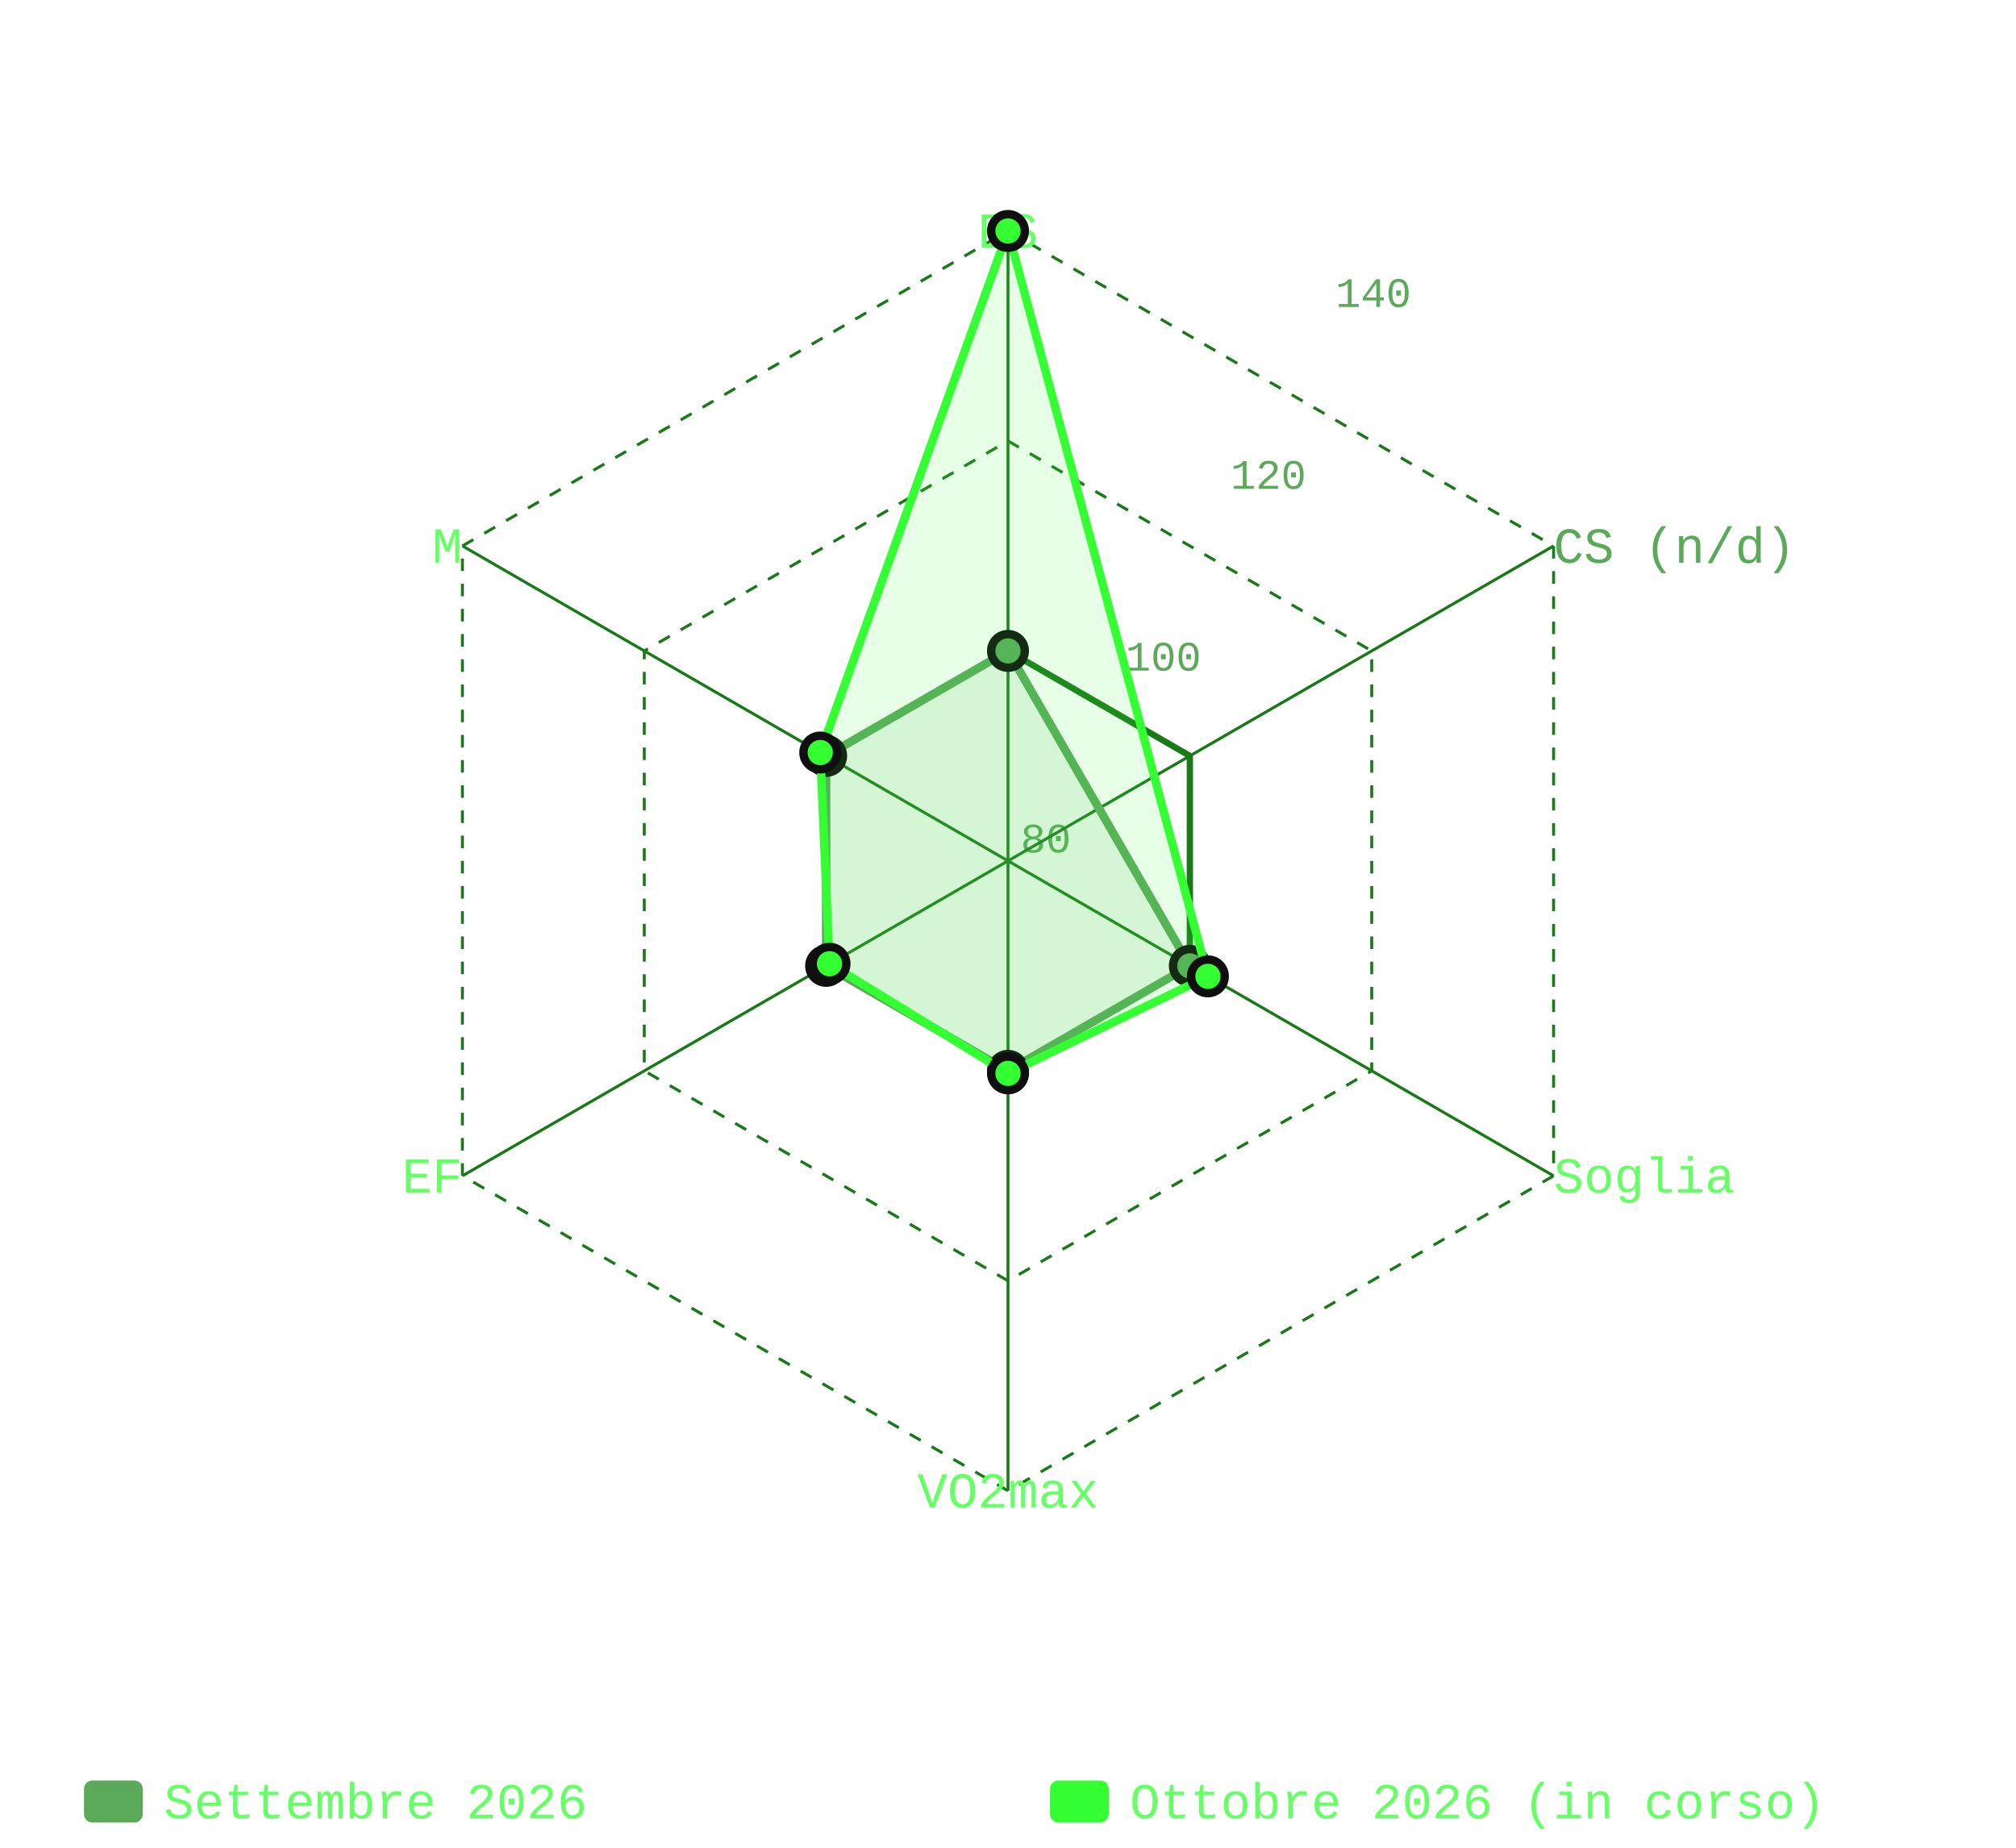
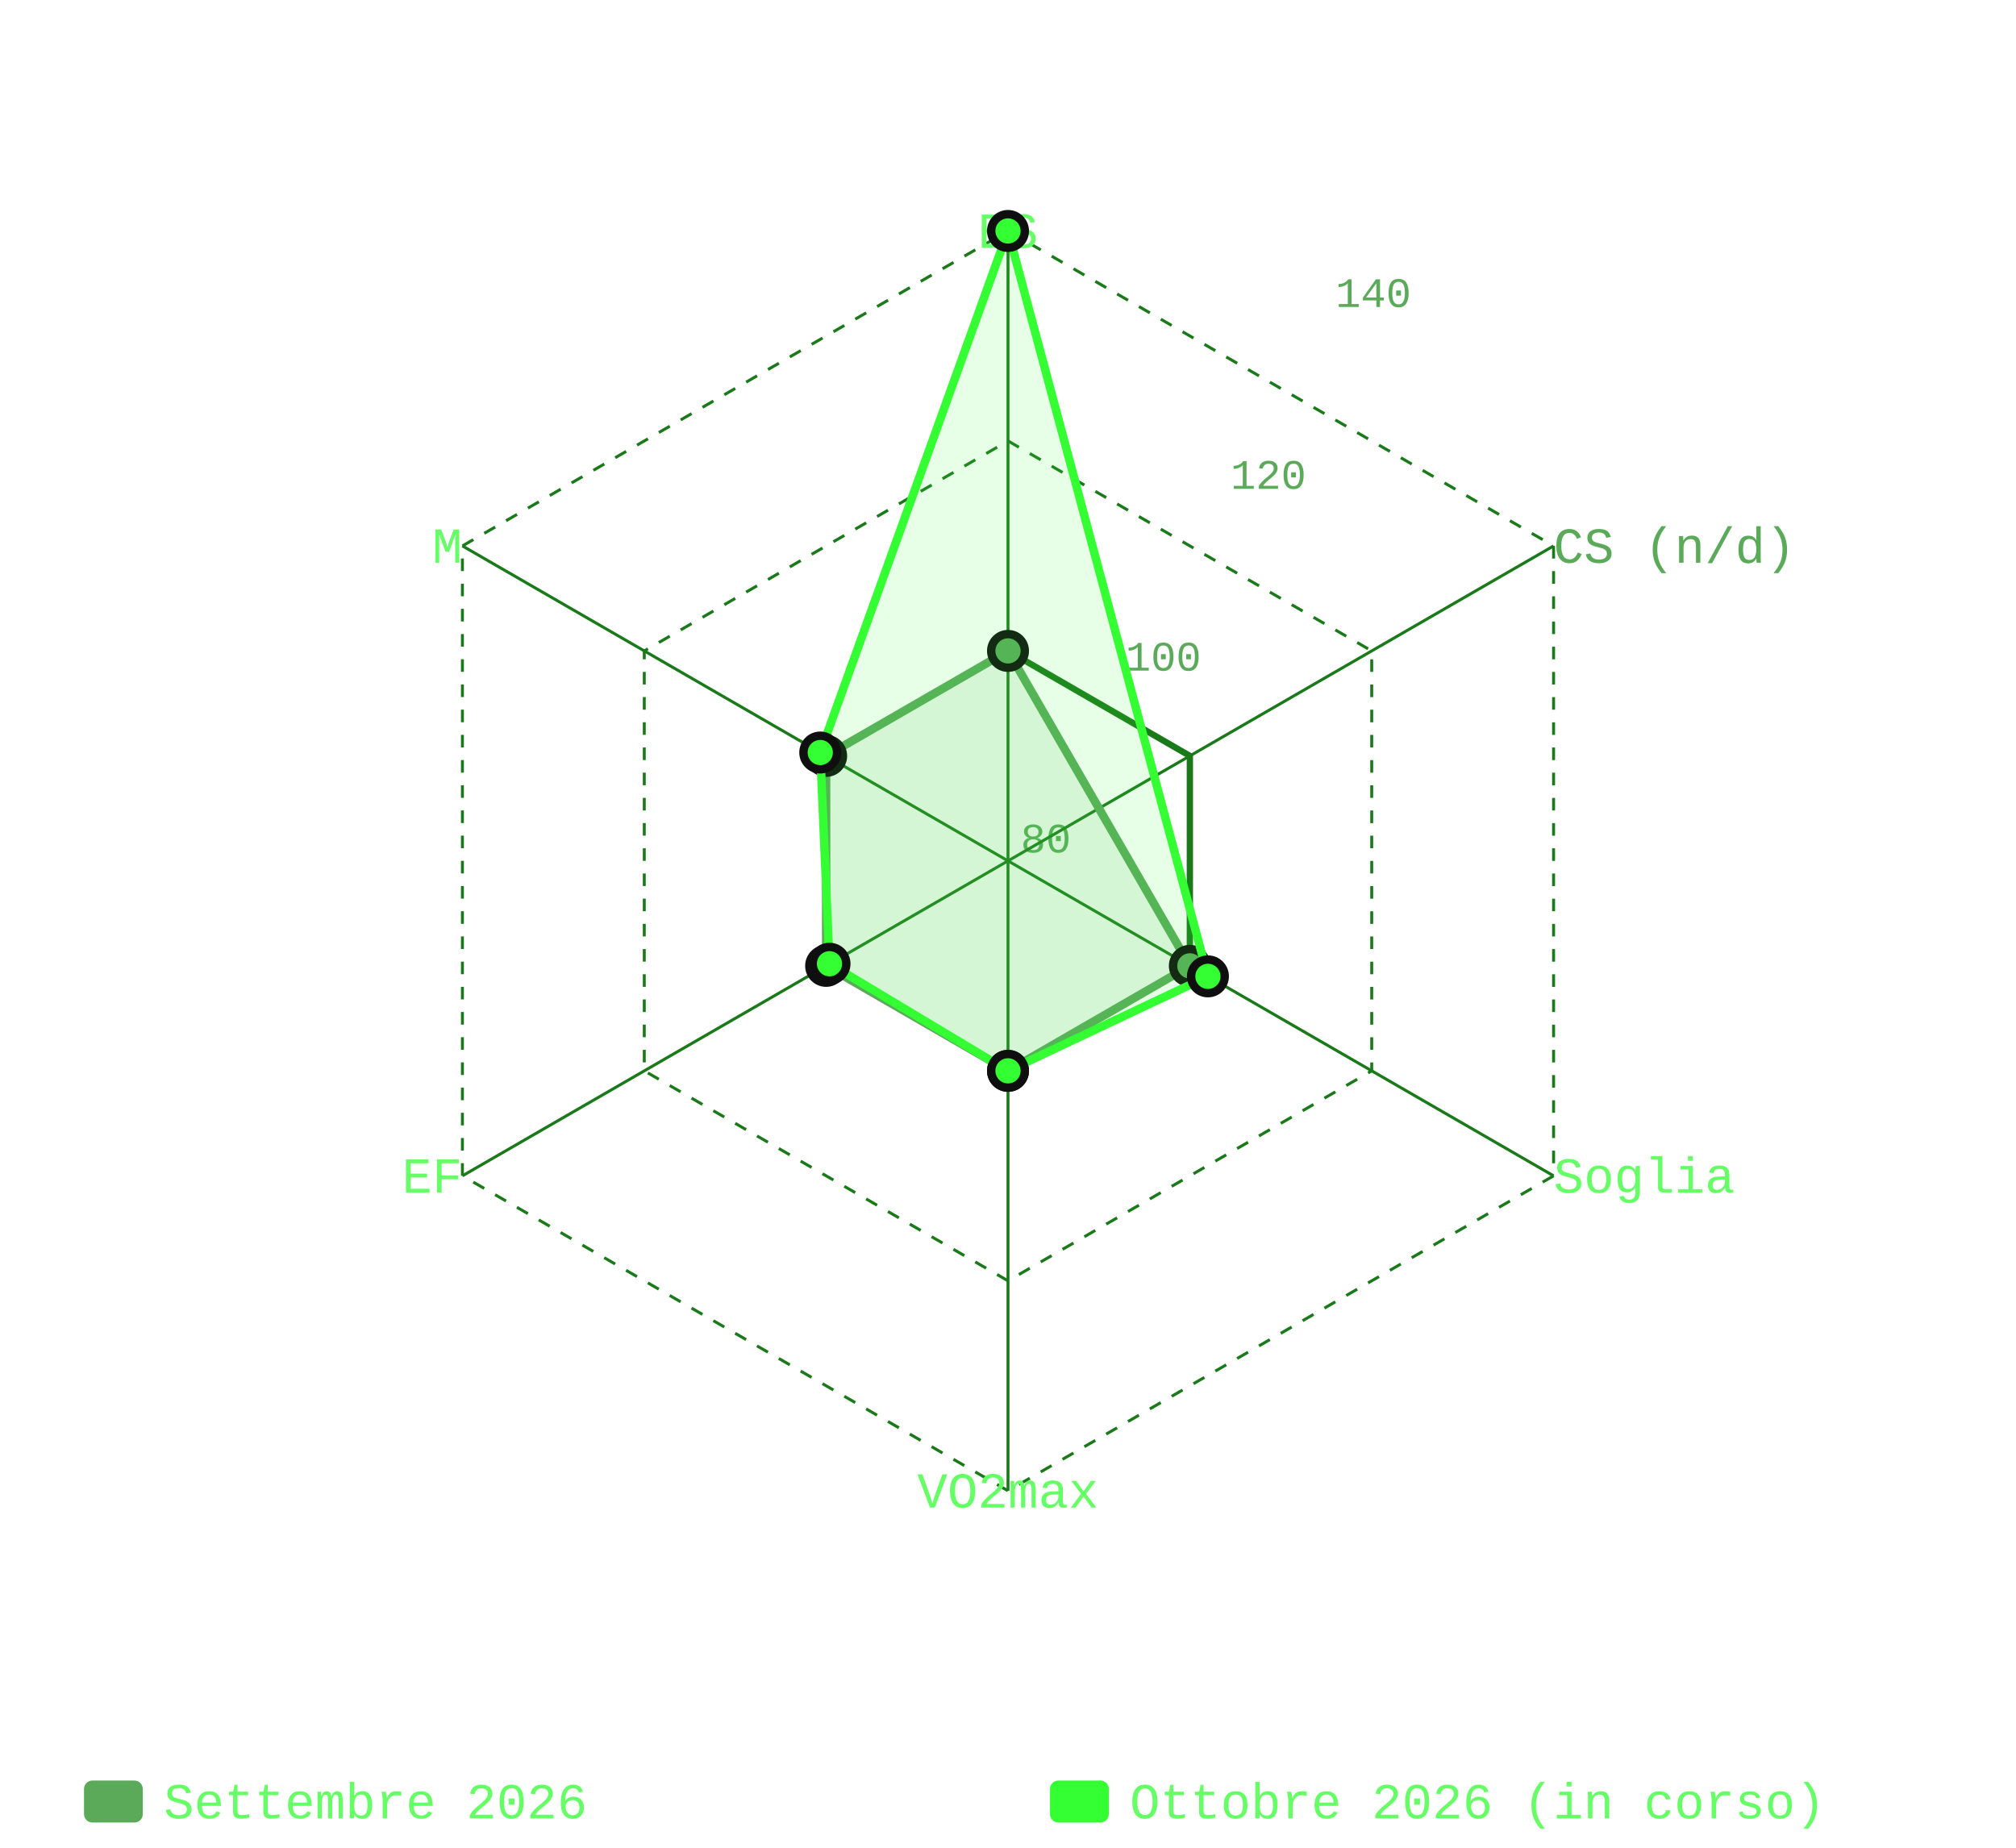
<svg xmlns="http://www.w3.org/2000/svg" viewBox="0 0 480 440" class="w-full h-auto" style="max-width:520px" role="img" aria-label="Profilo del runner, indice 100 = primo mese">
  <polygon points="240.0,205.0 240.0,205.0 240.0,205.0 240.0,205.0 240.0,205.0 240.0,205.0" fill="none" stroke="#1a7a1a" stroke-width="0.7" stroke-dasharray="3,3" />
  <text x="243.0" y="203.0" fill="#5aaa5a" font-family="Courier New" font-size="10">80</text>
  <polygon points="240.0,155.0 283.3,180.0 283.3,230.0 240.0,255.0 196.7,230.0 196.7,180.0" fill="none" stroke="#1a7a1a" stroke-width="1.5" />
  <text x="268.0" y="159.7" fill="#5aaa5a" font-family="Courier New" font-size="10">100</text>
  <polygon points="240.0,105.0 326.6,155.0 326.6,255.0 240.0,305.0 153.4,255.0 153.4,155.0" fill="none" stroke="#1a7a1a" stroke-width="0.7" stroke-dasharray="3,3" />
  <text x="293.0" y="116.4" fill="#5aaa5a" font-family="Courier New" font-size="10">120</text>
  <polygon points="240.0,55.0 369.9,130.0 369.9,280.0 240.0,355.0 110.1,280.0 110.1,130.0" fill="none" stroke="#1a7a1a" stroke-width="0.7" stroke-dasharray="3,3" />
  <text x="318.0" y="73.1" fill="#5aaa5a" font-family="Courier New" font-size="10">140</text>
  <line x1="240" y1="205" x2="240.0" y2="55.0" stroke="#1a7a1a" stroke-width="0.7" />
  <text x="240.0" y="59.0" text-anchor="middle" fill="#66ff66" font-family="Courier New" font-size="12">ES</text>
  <line x1="240" y1="205" x2="369.9" y2="130.0" stroke="#1a7a1a" stroke-width="0.7" />
  <text x="369.9" y="134.0" text-anchor="start" fill="#5aaa5a" font-family="Courier New" font-size="12">CS (n/d)</text>
  <line x1="240" y1="205" x2="369.9" y2="280.0" stroke="#1a7a1a" stroke-width="0.7" />
  <text x="369.9" y="284.0" text-anchor="start" fill="#66ff66" font-family="Courier New" font-size="12">Soglia</text>
  <line x1="240" y1="205" x2="240.0" y2="355.0" stroke="#1a7a1a" stroke-width="0.7" />
  <text x="240.0" y="359.0" text-anchor="middle" fill="#66ff66" font-family="Courier New" font-size="12">VO2max</text>
  <line x1="240" y1="205" x2="110.1" y2="280.0" stroke="#1a7a1a" stroke-width="0.7" />
  <text x="110.1" y="284.0" text-anchor="end" fill="#66ff66" font-family="Courier New" font-size="12">EF</text>
  <line x1="240" y1="205" x2="110.1" y2="130.0" stroke="#1a7a1a" stroke-width="0.7" />
  <text x="110.1" y="134.0" text-anchor="end" fill="#66ff66" font-family="Courier New" font-size="12">M</text>
  <polygon points="240.0,155.0 283.3,230.0 240.0,255.0 196.7,230.0 196.7,180.0" fill="#5aaa5a" fill-opacity="0.12" stroke="#5aaa5a" stroke-width="2" />
  <circle cx="240.0" cy="155.0" r="4" fill="#5aaa5a" stroke="#0f0f0f" stroke-width="2" />
  <circle cx="283.3" cy="230.0" r="4" fill="#5aaa5a" stroke="#0f0f0f" stroke-width="2" />
  <circle cx="240.0" cy="255.0" r="4" fill="#5aaa5a" stroke="#0f0f0f" stroke-width="2" />
  <circle cx="196.7" cy="230.0" r="4" fill="#5aaa5a" stroke="#0f0f0f" stroke-width="2" />
  <circle cx="196.7" cy="180.0" r="4" fill="#5aaa5a" stroke="#0f0f0f" stroke-width="2" />
-   <polygon points="240.0,55.0 287.6,232.5 240.0,255.6 197.5,229.5 195.3,179.2" fill="#33ff33" fill-opacity="0.12" stroke="#33ff33" stroke-width="2" />
+   <polygon points="240.0,55.0 287.6,232.5 240.0,255.0 197.5,229.5 195.3,179.2" fill="#33ff33" fill-opacity="0.12" stroke="#33ff33" stroke-width="2" />
  <circle cx="240.0" cy="55.0" r="4" fill="#33ff33" stroke="#0f0f0f" stroke-width="2" />
  <circle cx="287.6" cy="232.5" r="4" fill="#33ff33" stroke="#0f0f0f" stroke-width="2" />
-   <circle cx="240.0" cy="255.6" r="4" fill="#33ff33" stroke="#0f0f0f" stroke-width="2" />
+   <circle cx="240.0" cy="255.0" r="4" fill="#33ff33" stroke="#0f0f0f" stroke-width="2" />
  <circle cx="197.5" cy="229.5" r="4" fill="#33ff33" stroke="#0f0f0f" stroke-width="2" />
  <circle cx="195.3" cy="179.2" r="4" fill="#33ff33" stroke="#0f0f0f" stroke-width="2" />
  <rect x="20" y="424" width="14" height="10" fill="#5aaa5a" rx="2" />
  <text x="39" y="433" fill="#66ff66" font-family="Courier New" font-size="12">Settembre 2026</text>
  <rect x="250" y="424" width="14" height="10" fill="#33ff33" rx="2" />
  <text x="269" y="433" fill="#66ff66" font-family="Courier New" font-size="12">Ottobre 2026 (in corso)</text>
</svg>
